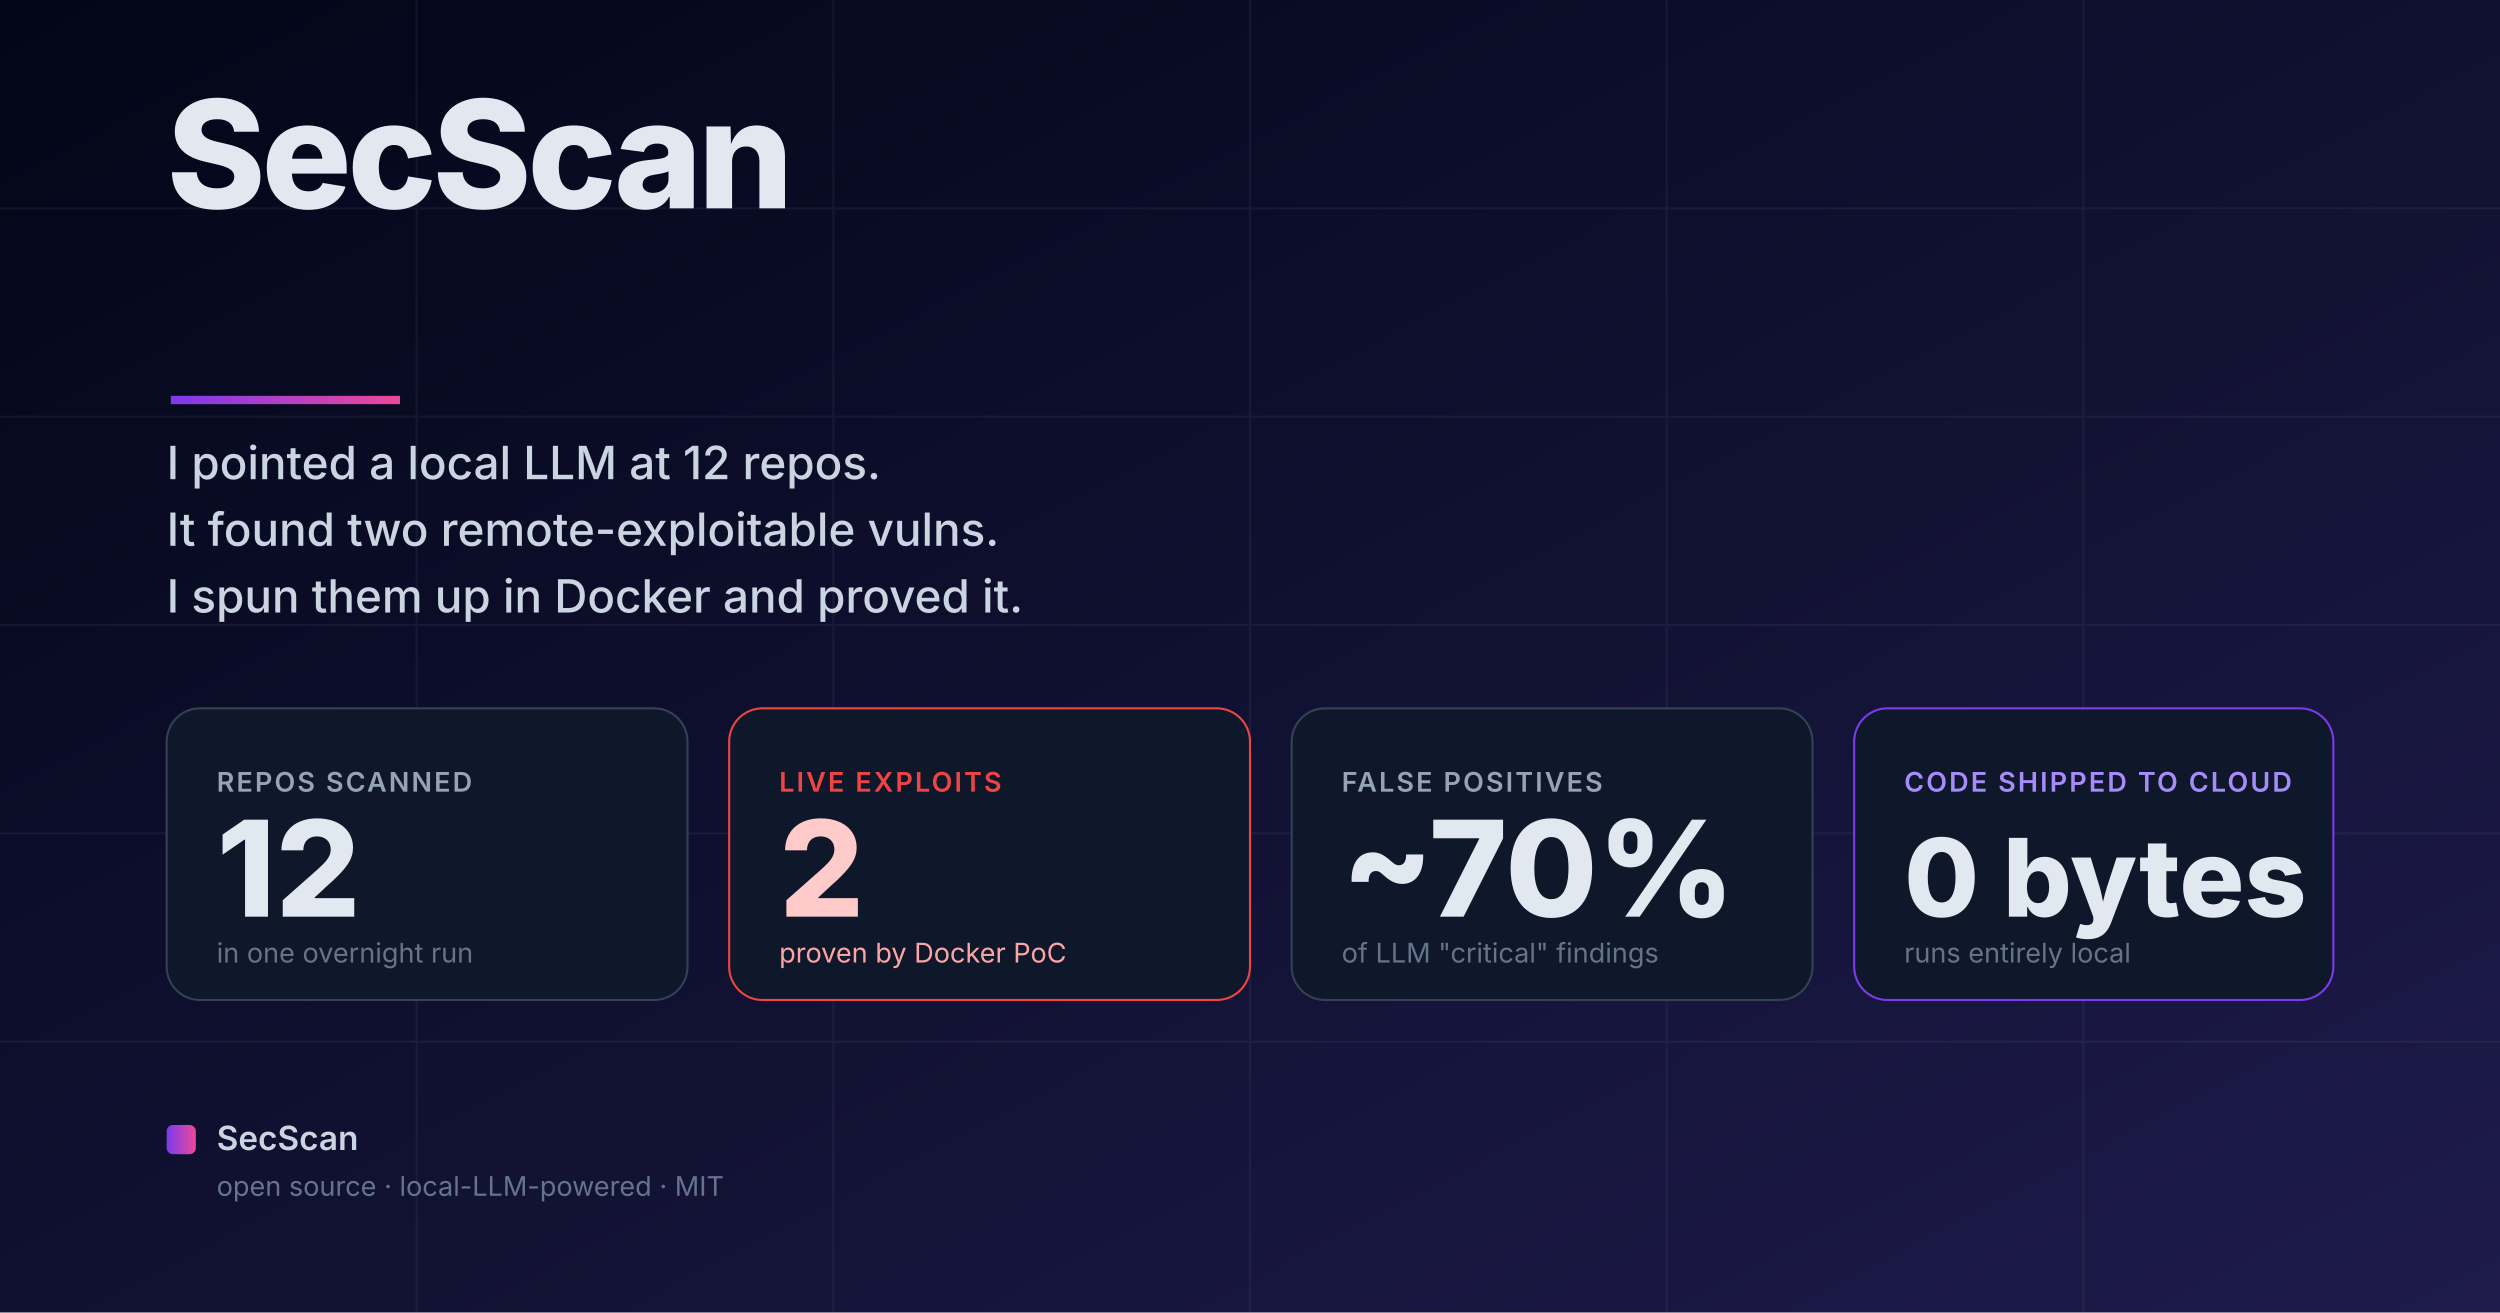
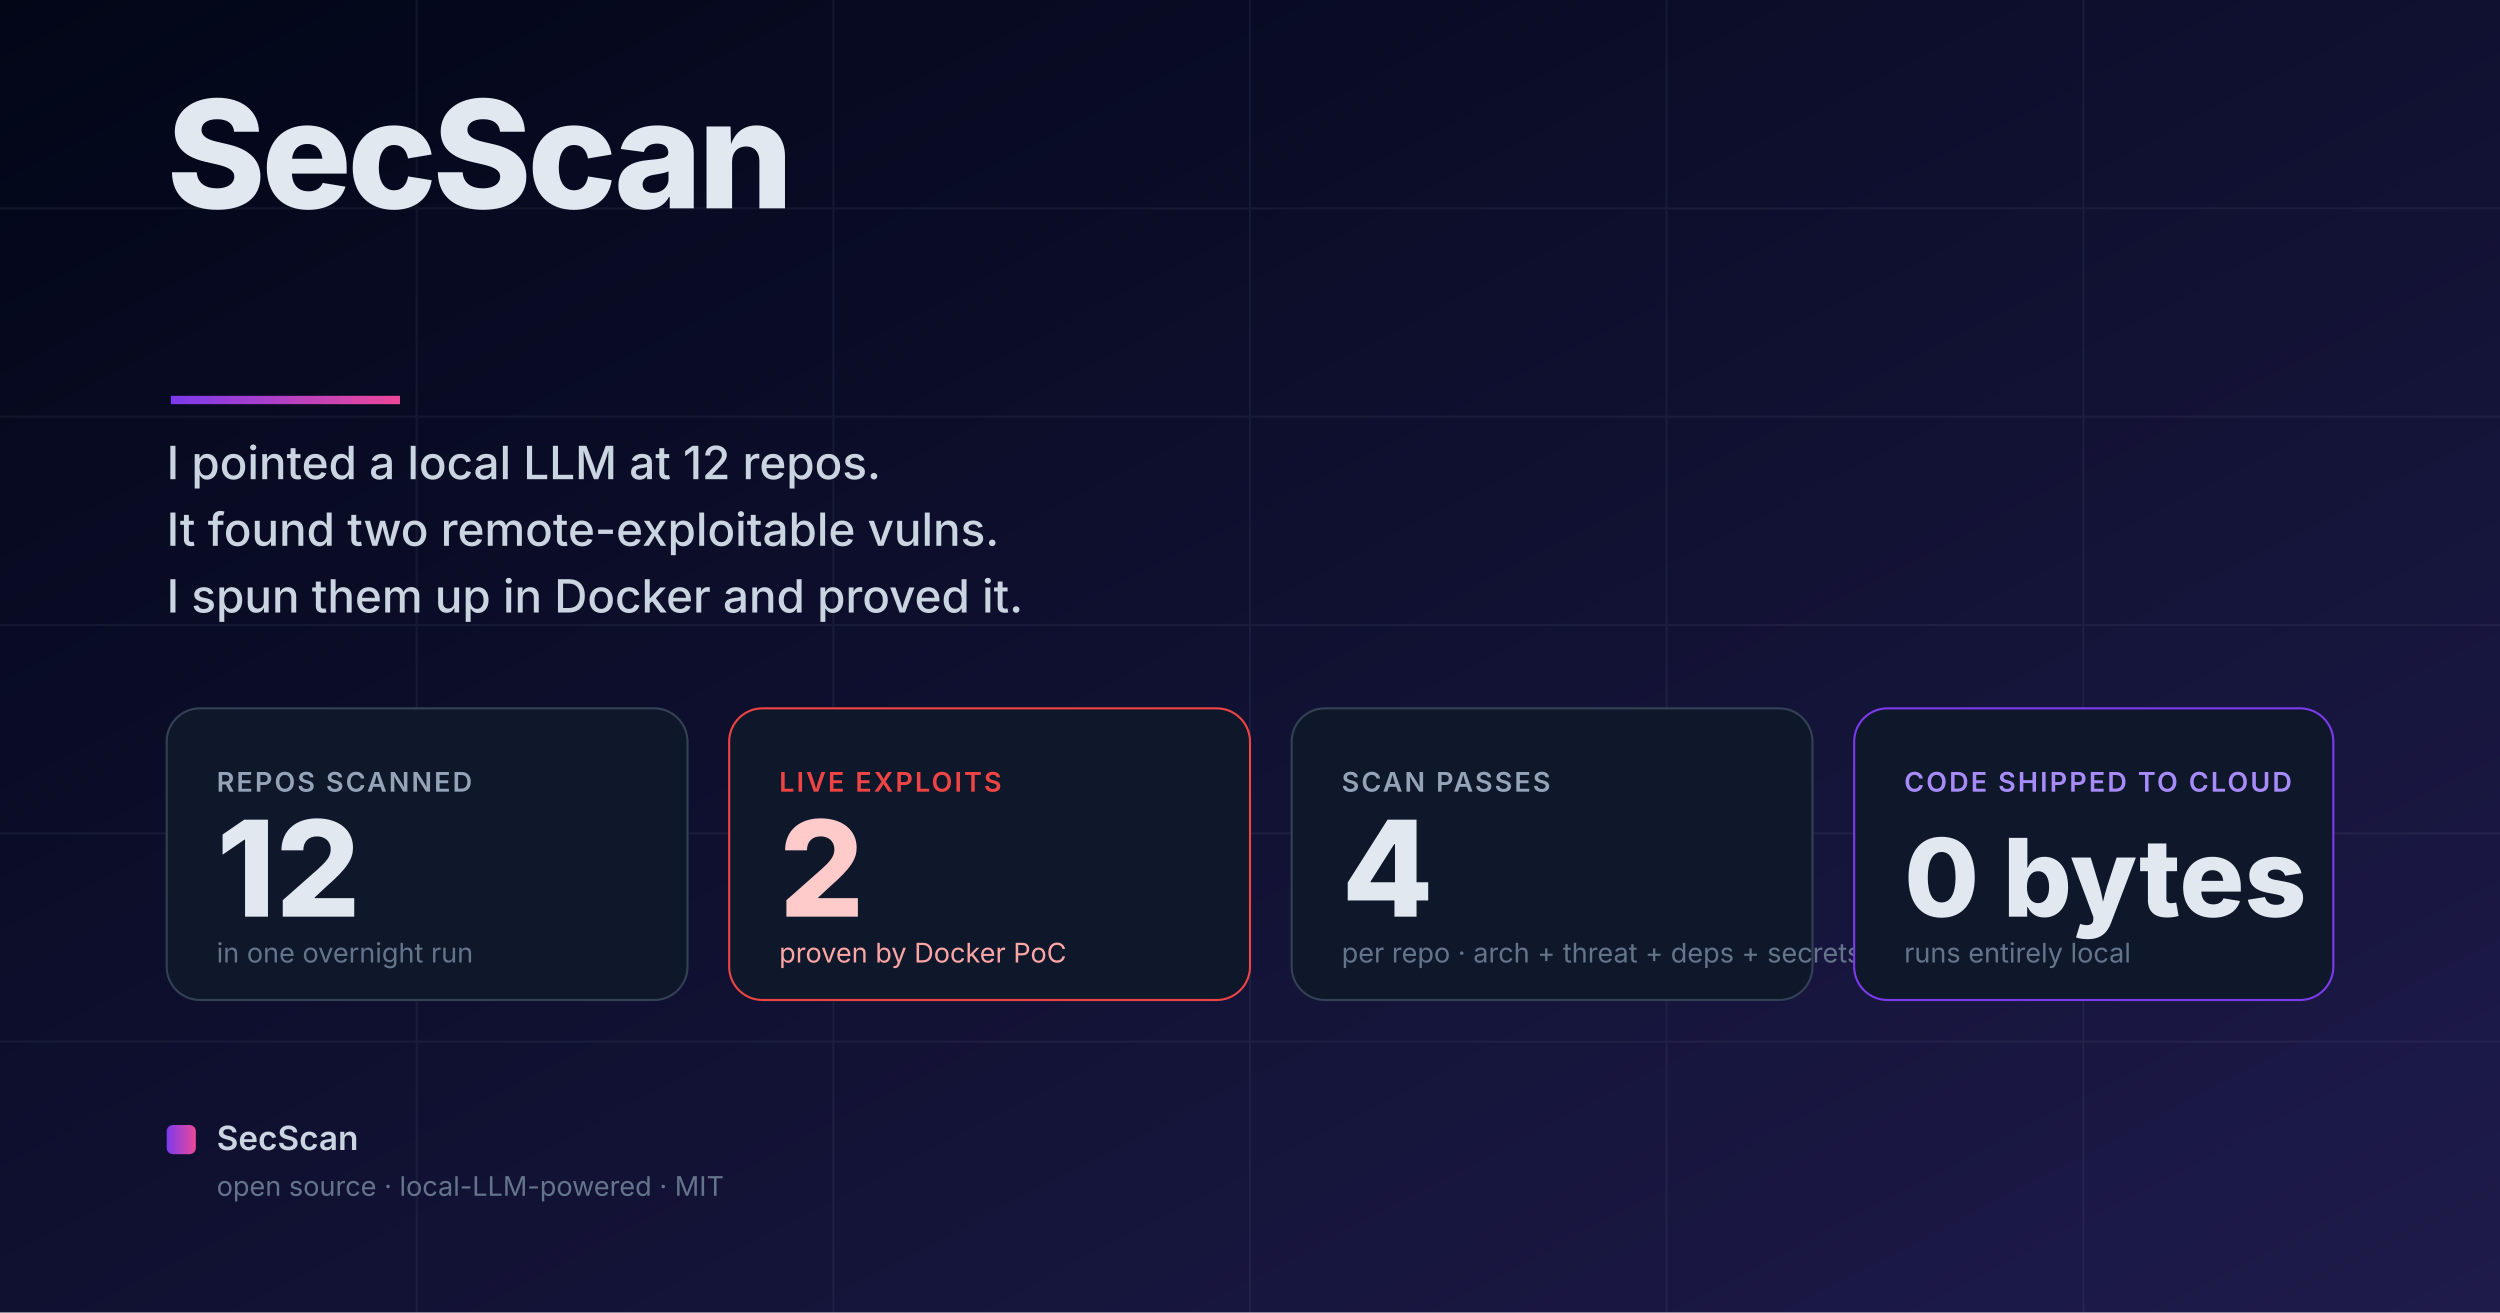
<svg xmlns="http://www.w3.org/2000/svg" viewBox="0 0 1200 630" font-family="-apple-system, BlinkMacSystemFont, 'SF Pro Text', Inter, Segoe UI, sans-serif">
  <defs>
    <linearGradient id="bg" x1="0" y1="0" x2="1" y2="1">
      <stop offset="0" stop-color="#020617" />
      <stop offset="1" stop-color="#1e1b4b" />
    </linearGradient>
    <linearGradient id="accent" x1="0" y1="0" x2="1" y2="0">
      <stop offset="0" stop-color="#7c3aed" />
      <stop offset="1" stop-color="#ec4899" />
    </linearGradient>
    <filter id="glow">
      <feGaussianBlur stdDeviation="3" result="b" />
      <feMerge>
        <feMergeNode in="b" />
        <feMergeNode in="SourceGraphic" />
      </feMerge>
    </filter>
  </defs>
  <rect width="1200" height="630" fill="url(#bg)" />
  <g opacity="0.08" stroke="#94a3b8">
    <line x1="0" y1="100" x2="1200" y2="100" />
    <line x1="0" y1="200" x2="1200" y2="200" />
    <line x1="0" y1="300" x2="1200" y2="300" />
    <line x1="0" y1="400" x2="1200" y2="400" />
    <line x1="0" y1="500" x2="1200" y2="500" />
    <line x1="200" y1="0" x2="200" y2="630" />
    <line x1="400" y1="0" x2="400" y2="630" />
    <line x1="600" y1="0" x2="600" y2="630" />
    <line x1="800" y1="0" x2="800" y2="630" />
    <line x1="1000" y1="0" x2="1000" y2="630" />
  </g>
  <g transform="translate(80,100)">
    <text fill="#e2e8f0" font-size="72" font-weight="800" letter-spacing="-2">SecScan</text>
    <rect x="2" y="90" width="110" height="4" fill="url(#accent)" />
    <text x="0" y="130" fill="#cbd5e1" font-size="22" font-weight="500">I pointed a local LLM at 12 repos.</text>
    <text x="0" y="162" fill="#cbd5e1" font-size="22" font-weight="500">It found two remote-exploitable vulns.</text>
    <text x="0" y="194" fill="#cbd5e1" font-size="22" font-weight="500">I spun them up in Docker and proved it.</text>
  </g>
  <g transform="translate(80,340)">
    <rect width="250" height="140" rx="16" fill="#0f172a" stroke="#334155" />
    <text x="24" y="40" fill="#94a3b8" font-size="13" font-weight="600" letter-spacing="1">REPOS SCANNED</text>
    <text x="24" y="100" fill="#e2e8f0" font-size="64" font-weight="800">12</text>
    <text x="24" y="122" fill="#64748b" font-size="13">in one overnight run</text>
  </g>
  <g transform="translate(350,340)">
    <rect width="250" height="140" rx="16" fill="#0f172a" stroke="#ef4444" />
    <text x="24" y="40" fill="#ef4444" font-size="13" font-weight="600" letter-spacing="1">LIVE EXPLOITS</text>
    <text x="24" y="100" fill="#fecaca" font-size="64" font-weight="800">2</text>
    <text x="24" y="122" fill="#fca5a5" font-size="13">proven by Docker PoC</text>
  </g>
  <g transform="translate(620,340)">
    <rect width="250" height="140" rx="16" fill="#0f172a" stroke="#334155" />
-     <text x="24" y="40" fill="#94a3b8" font-size="13" font-weight="600" letter-spacing="1">FALSE POSITIVES</text>
-     <text x="24" y="100" fill="#e2e8f0" font-size="64" font-weight="800">~70%</text>
-     <text x="24" y="122" fill="#64748b" font-size="13">of LLM "critical" findings</text>
+     <text x="24" y="40" fill="#94a3b8" font-size="13" font-weight="600" letter-spacing="1">SCAN PASSES</text>
+     <text x="24" y="100" fill="#e2e8f0" font-size="64" font-weight="800">4</text>
+     <text x="24" y="122" fill="#64748b" font-size="13">per repo · arch + threat + deps + secrets</text>
  </g>
  <g transform="translate(890,340)">
    <rect width="230" height="140" rx="16" fill="#0f172a" stroke="#7c3aed" />
    <text x="24" y="40" fill="#a78bfa" font-size="13" font-weight="600" letter-spacing="1">CODE SHIPPED TO CLOUD</text>
    <text x="24" y="100" fill="#e2e8f0" font-size="52" font-weight="800">0 bytes</text>
    <text x="24" y="122" fill="#64748b" font-size="13">runs entirely local</text>
  </g>
  <g transform="translate(80,540)">
    <rect width="14" height="14" rx="3" fill="url(#accent)" />
    <text x="24" y="12" fill="#cbd5e1" font-size="16" font-weight="600">SecScan</text>
    <text x="24" y="34" fill="#64748b" font-size="13">open source · local-LLM-powered · MIT</text>
  </g>
</svg>
